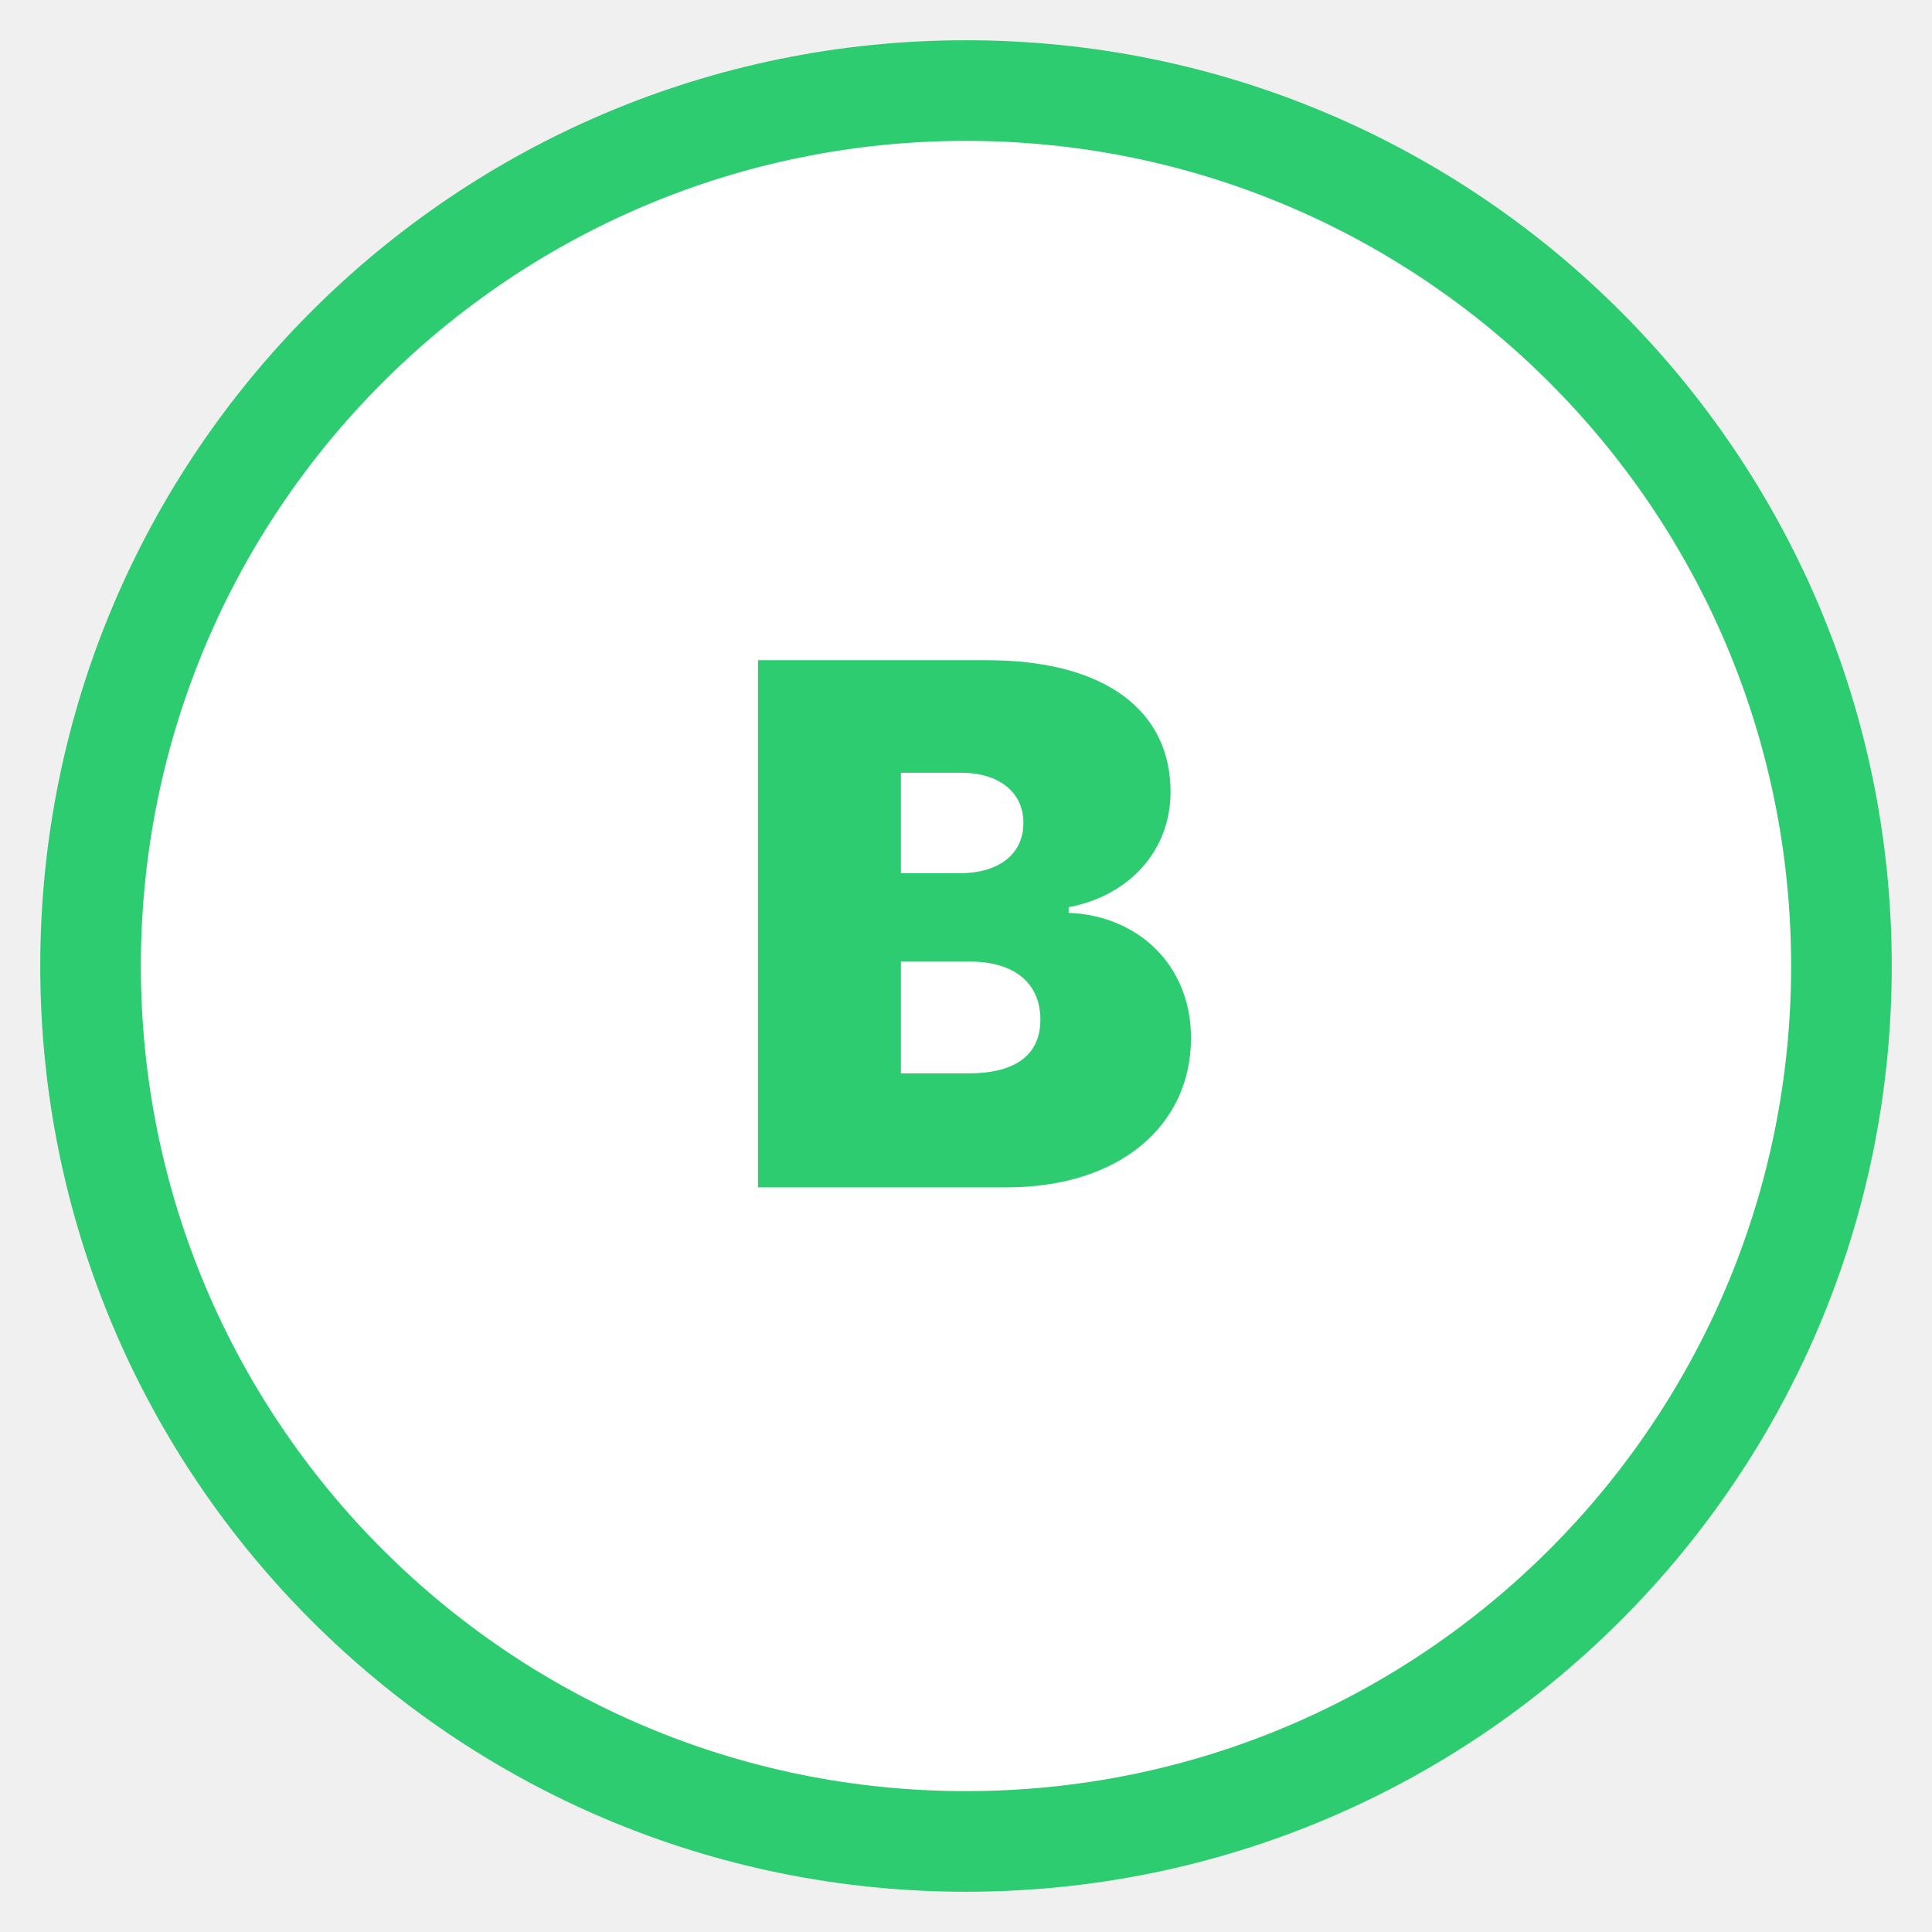
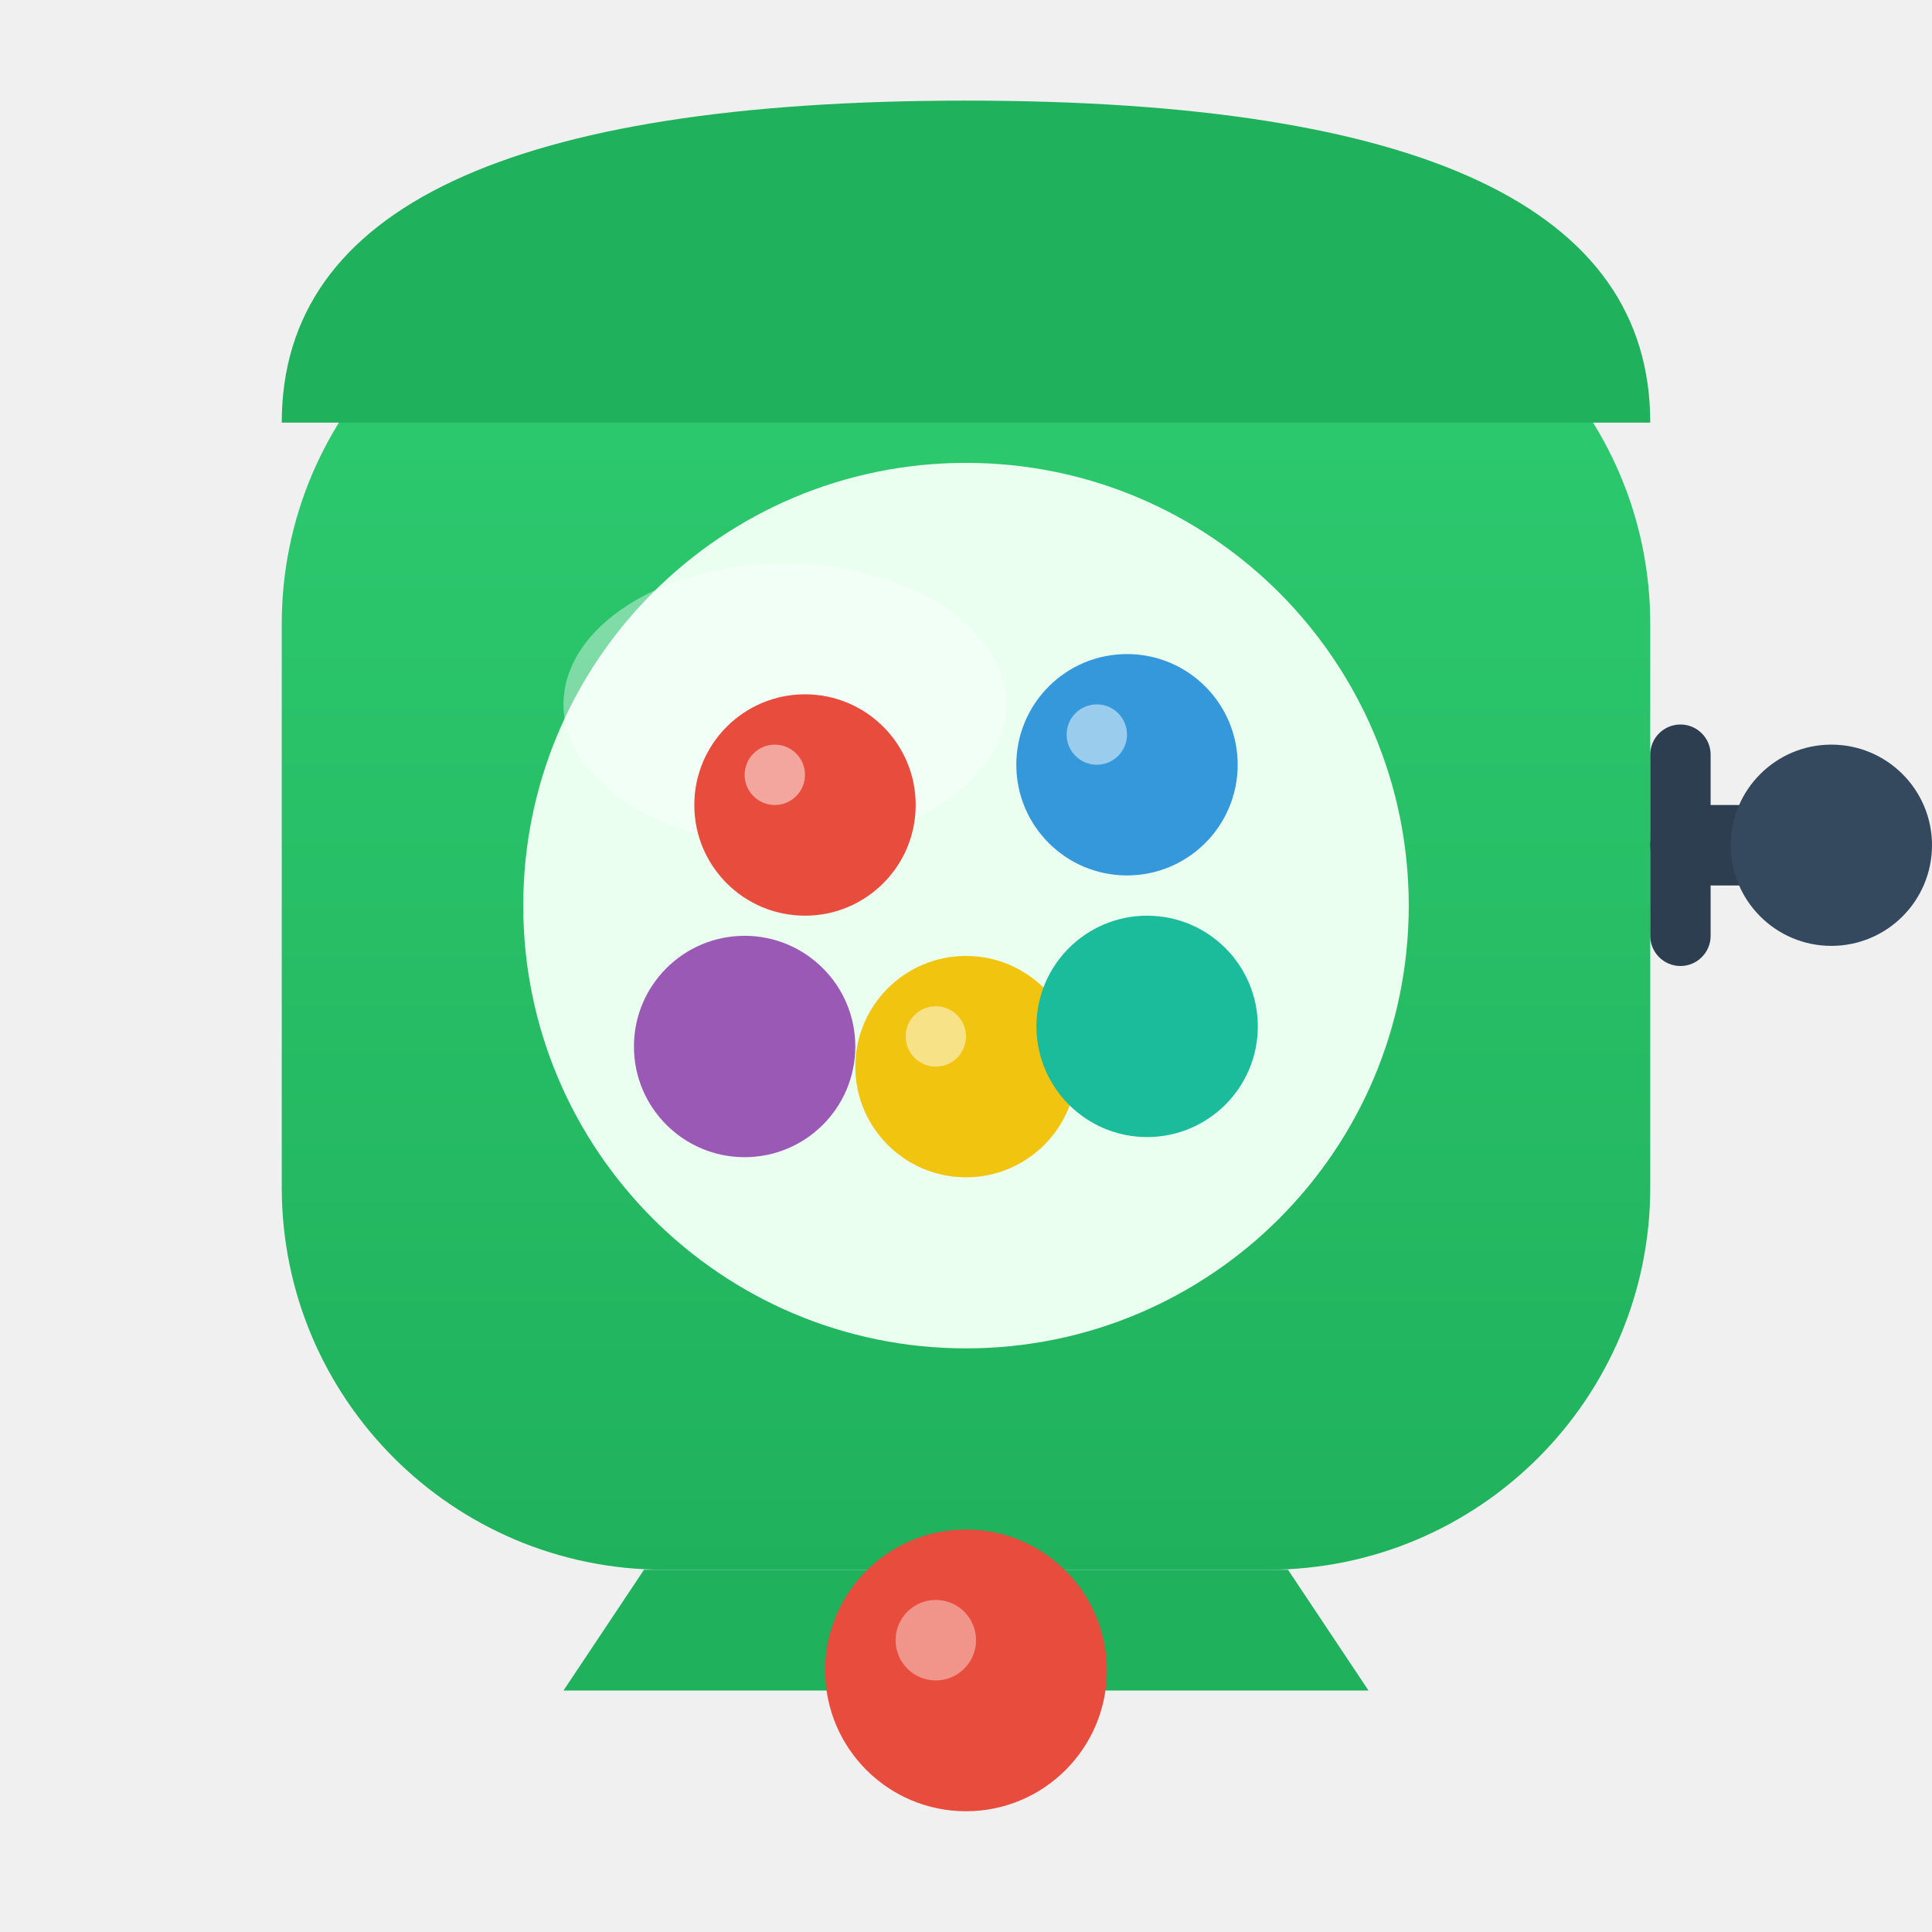
<svg xmlns="http://www.w3.org/2000/svg" viewBox="0 0 192 192">
-   <circle cx="96" cy="96" r="92" fill="#2ecc71" />
-   <circle cx="96" cy="96" r="82" fill="#fff" />
-   <text x="96" y="118" font-size="72" font-weight="900" text-anchor="middle" fill="#2ecc71" font-family="-apple-system,sans-serif">B</text>
+   <defs>
+     <linearGradient id="g" x1="0" y1="0" x2="0" y2="1">
+       <stop offset="0%" stop-color="#2ecc71" />
+       <stop offset="100%" stop-color="#20b15c" />
+     </linearGradient>
+   </defs>
+   <rect x="28" y="24" width="136" height="132" rx="38" fill="url(#g)" />
+   <path d="M28 42 Q28 10 96 10 Q164 10 164 42" fill="#20b15c" />
+   <circle cx="96" cy="90" r="44" fill="#eafff0" />
+   <ellipse cx="78" cy="70" rx="22" ry="14" fill="#fff" opacity="0.4" />
+   <circle cx="80" cy="80" r="11" fill="#e74c3c" />
+   <circle cx="112" cy="76" r="11" fill="#3498db" />
+   <circle cx="96" cy="106" r="11" fill="#f1c40f" />
+   <circle cx="74" cy="104" r="11" fill="#9b59b6" />
+   <circle cx="114" cy="102" r="11" fill="#1abc9c" />
+   <circle cx="77" cy="77" r="3" fill="#fff" opacity="0.5" />
+   <circle cx="109" cy="73" r="3" fill="#fff" opacity="0.5" />
+   <circle cx="93" cy="103" r="3" fill="#fff" opacity="0.5" />
+   <rect x="164" y="80" width="14" height="8" rx="4" fill="#2c3e50" />
+   <rect x="164" y="72" width="6" height="24" rx="3" fill="#2c3e50" />
+   <circle cx="182" cy="84" r="10" fill="#34495e" />
+   <path d="M64 156 L56 168 L136 168 L128 156" fill="#20b15c" />
+   <circle cx="96" cy="166" r="14" fill="#e74c3c" />
+   <circle cx="93" cy="163" r="4" fill="#fff" opacity="0.4" />
</svg>
